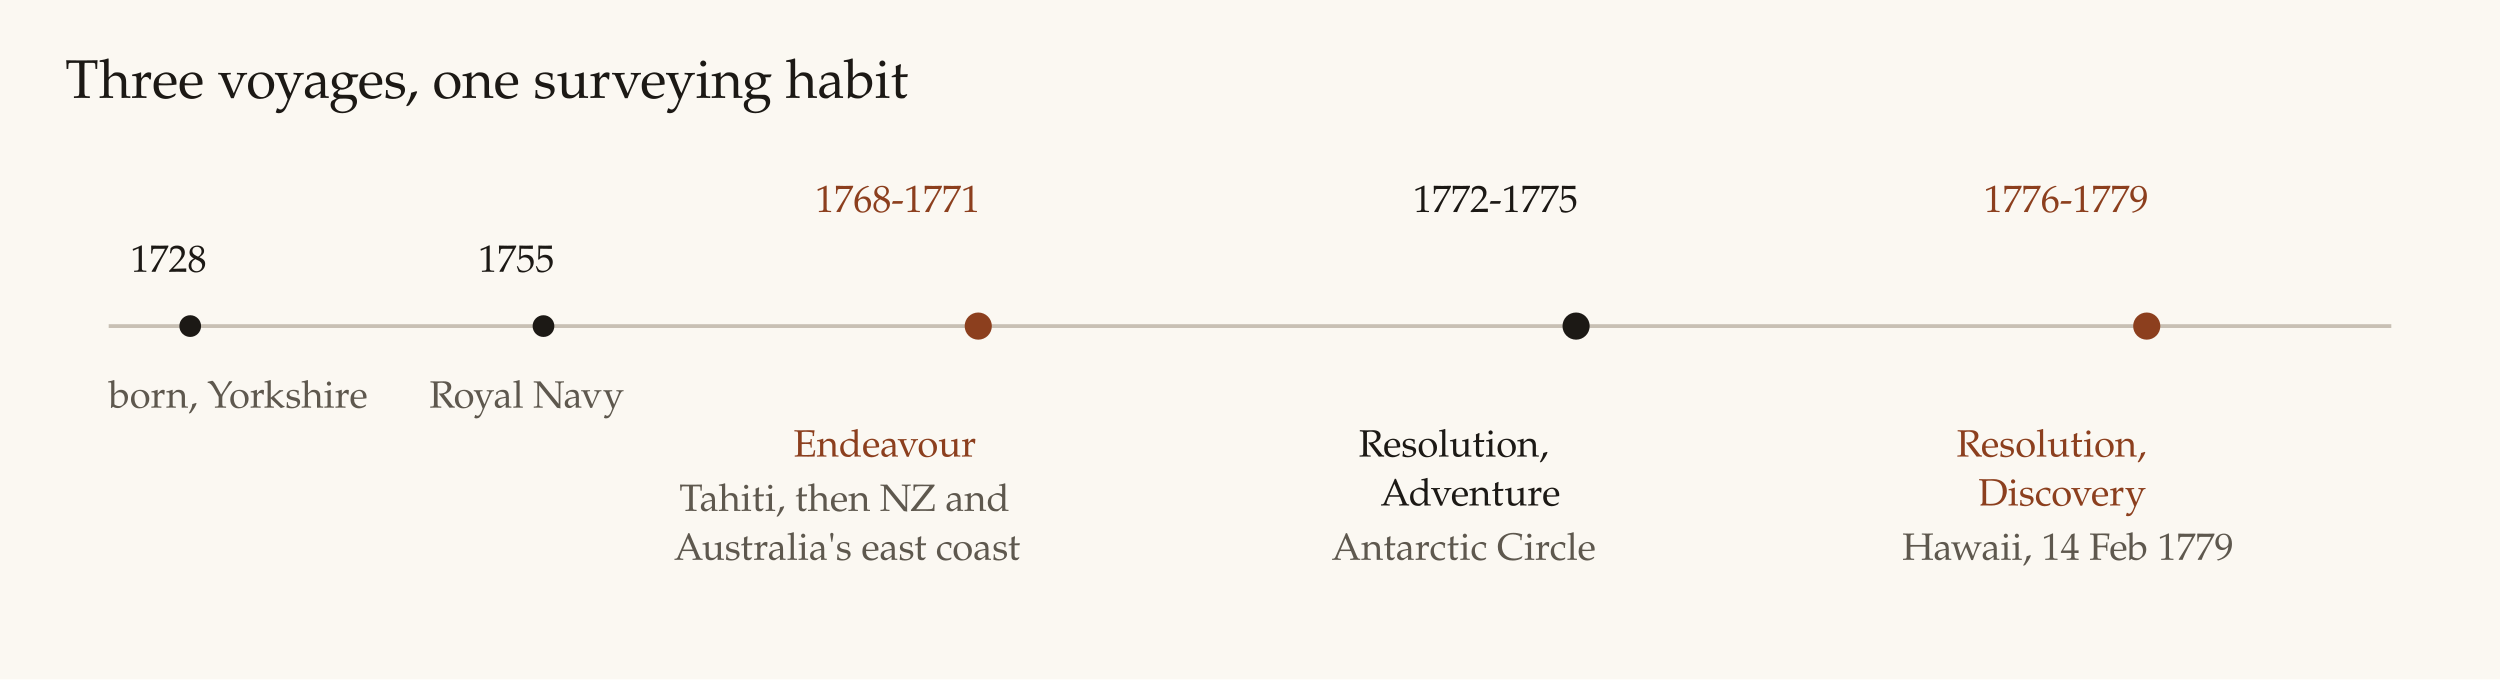
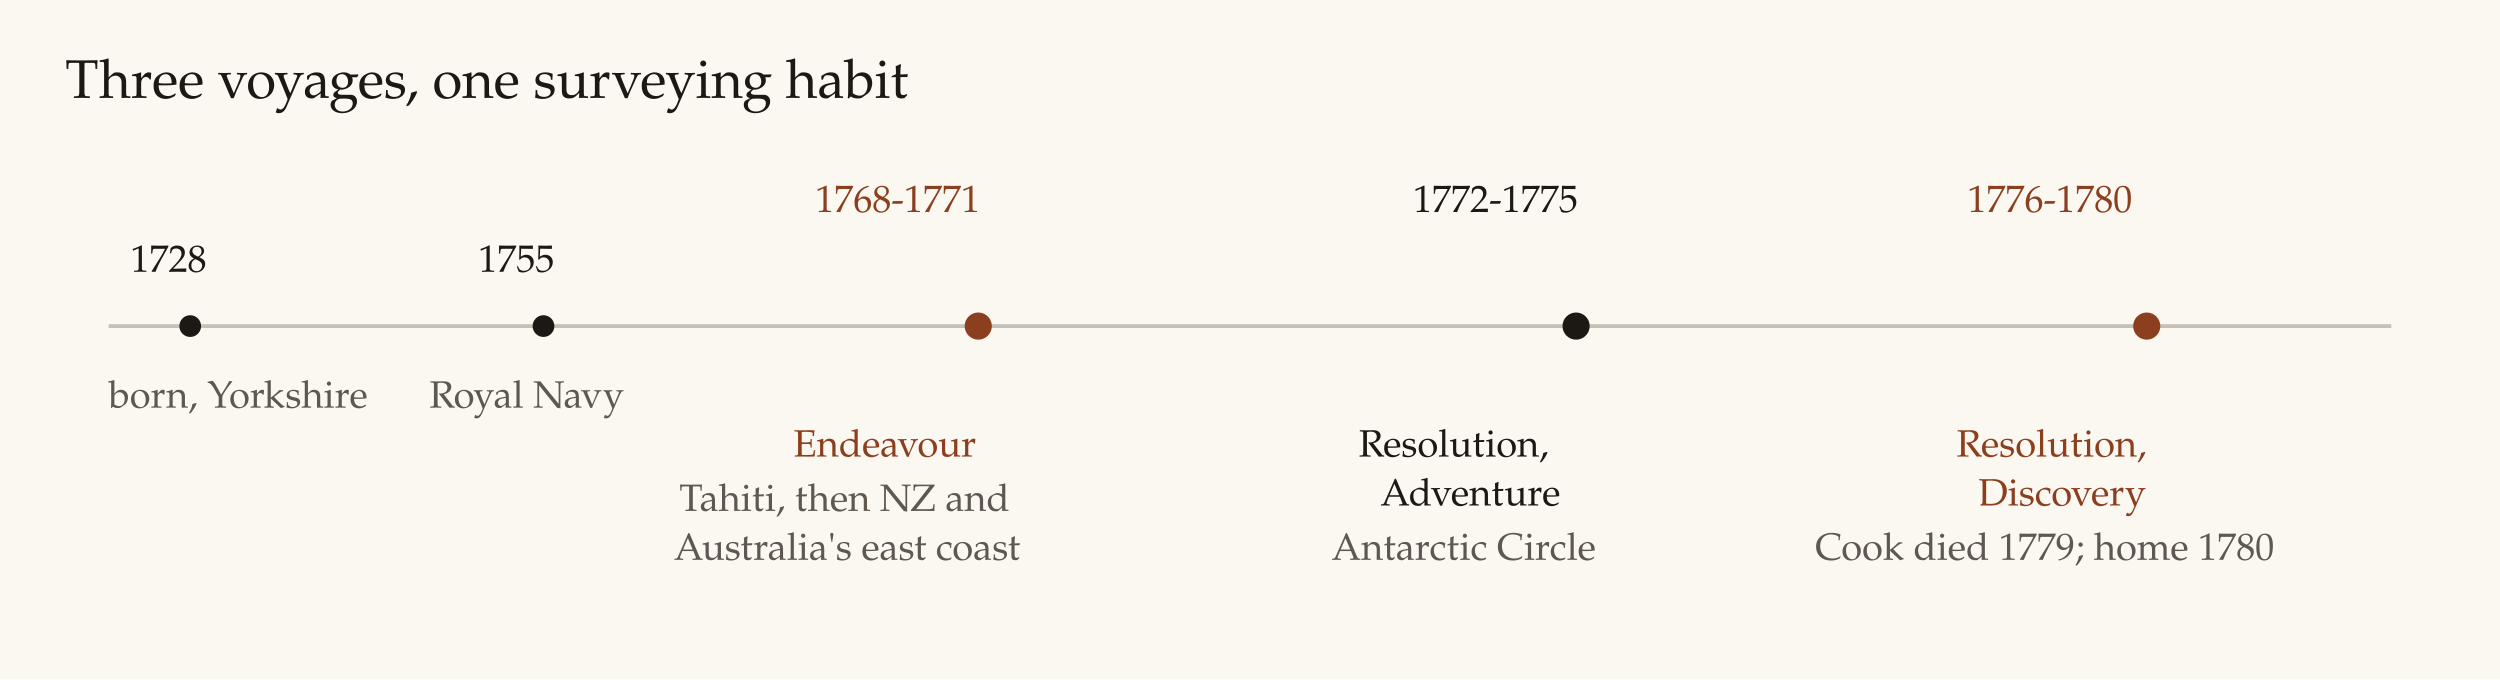
<svg xmlns="http://www.w3.org/2000/svg" viewBox="0 0 920 250" role="img">
  <rect width="920" height="250" fill="#fbf8f2" />
  <style>text{font-family:"Palatino Linotype",Palatino,"Liberation Serif",Georgia,serif;fill:#1c1915}.m{fill:#5e584e}.a{fill:#8c3f1e}</style>
  <text x="24" y="36" font-size="20">Three voyages, one surveying habit</text>
  <line x1="40" y1="120" x2="880" y2="120" stroke="#c8c0b4" stroke-width="1.4" />
  <g font-size="14">
    <circle cx="70" cy="120" r="4" fill="#1c1915" />
    <text x="48" y="100">1728</text>
    <text x="40" y="150" class="m">born, Yorkshire</text>
    <circle cx="200" cy="120" r="4" fill="#1c1915" />
    <text x="176" y="100">1755</text>
    <text x="158" y="150" class="m">Royal Navy</text>
    <circle cx="360" cy="120" r="5" fill="#8c3f1e" />
    <text x="300" y="78" class="a">1768-1771</text>
    <text x="292" y="168" class="a">Endeavour</text>
    <text x="250" y="188" class="m">Tahiti, then NZ and</text>
    <text x="248" y="206" class="m">Australia's east coast</text>
    <circle cx="580" cy="120" r="5" fill="#1c1915" />
    <text x="520" y="78">1772-1775</text>
    <text x="500" y="168">Resolution,</text>
    <text x="508" y="186">Adventure</text>
    <text x="490" y="206" class="m">Antarctic Circle</text>
    <circle cx="790" cy="120" r="5" fill="#8c3f1e" />
-     <text x="730" y="78" class="a">1776-1779</text>
+     <text x="724" y="78" class="a">1776-1780</text>
    <text x="720" y="168" class="a">Resolution,</text>
    <text x="728" y="186" class="a">Discovery</text>
-     <text x="700" y="206" class="m">Hawaii, 14 Feb 1779</text>
+     <text x="668" y="206" class="m">Cook died 1779; home 1780</text>
  </g>
</svg>
